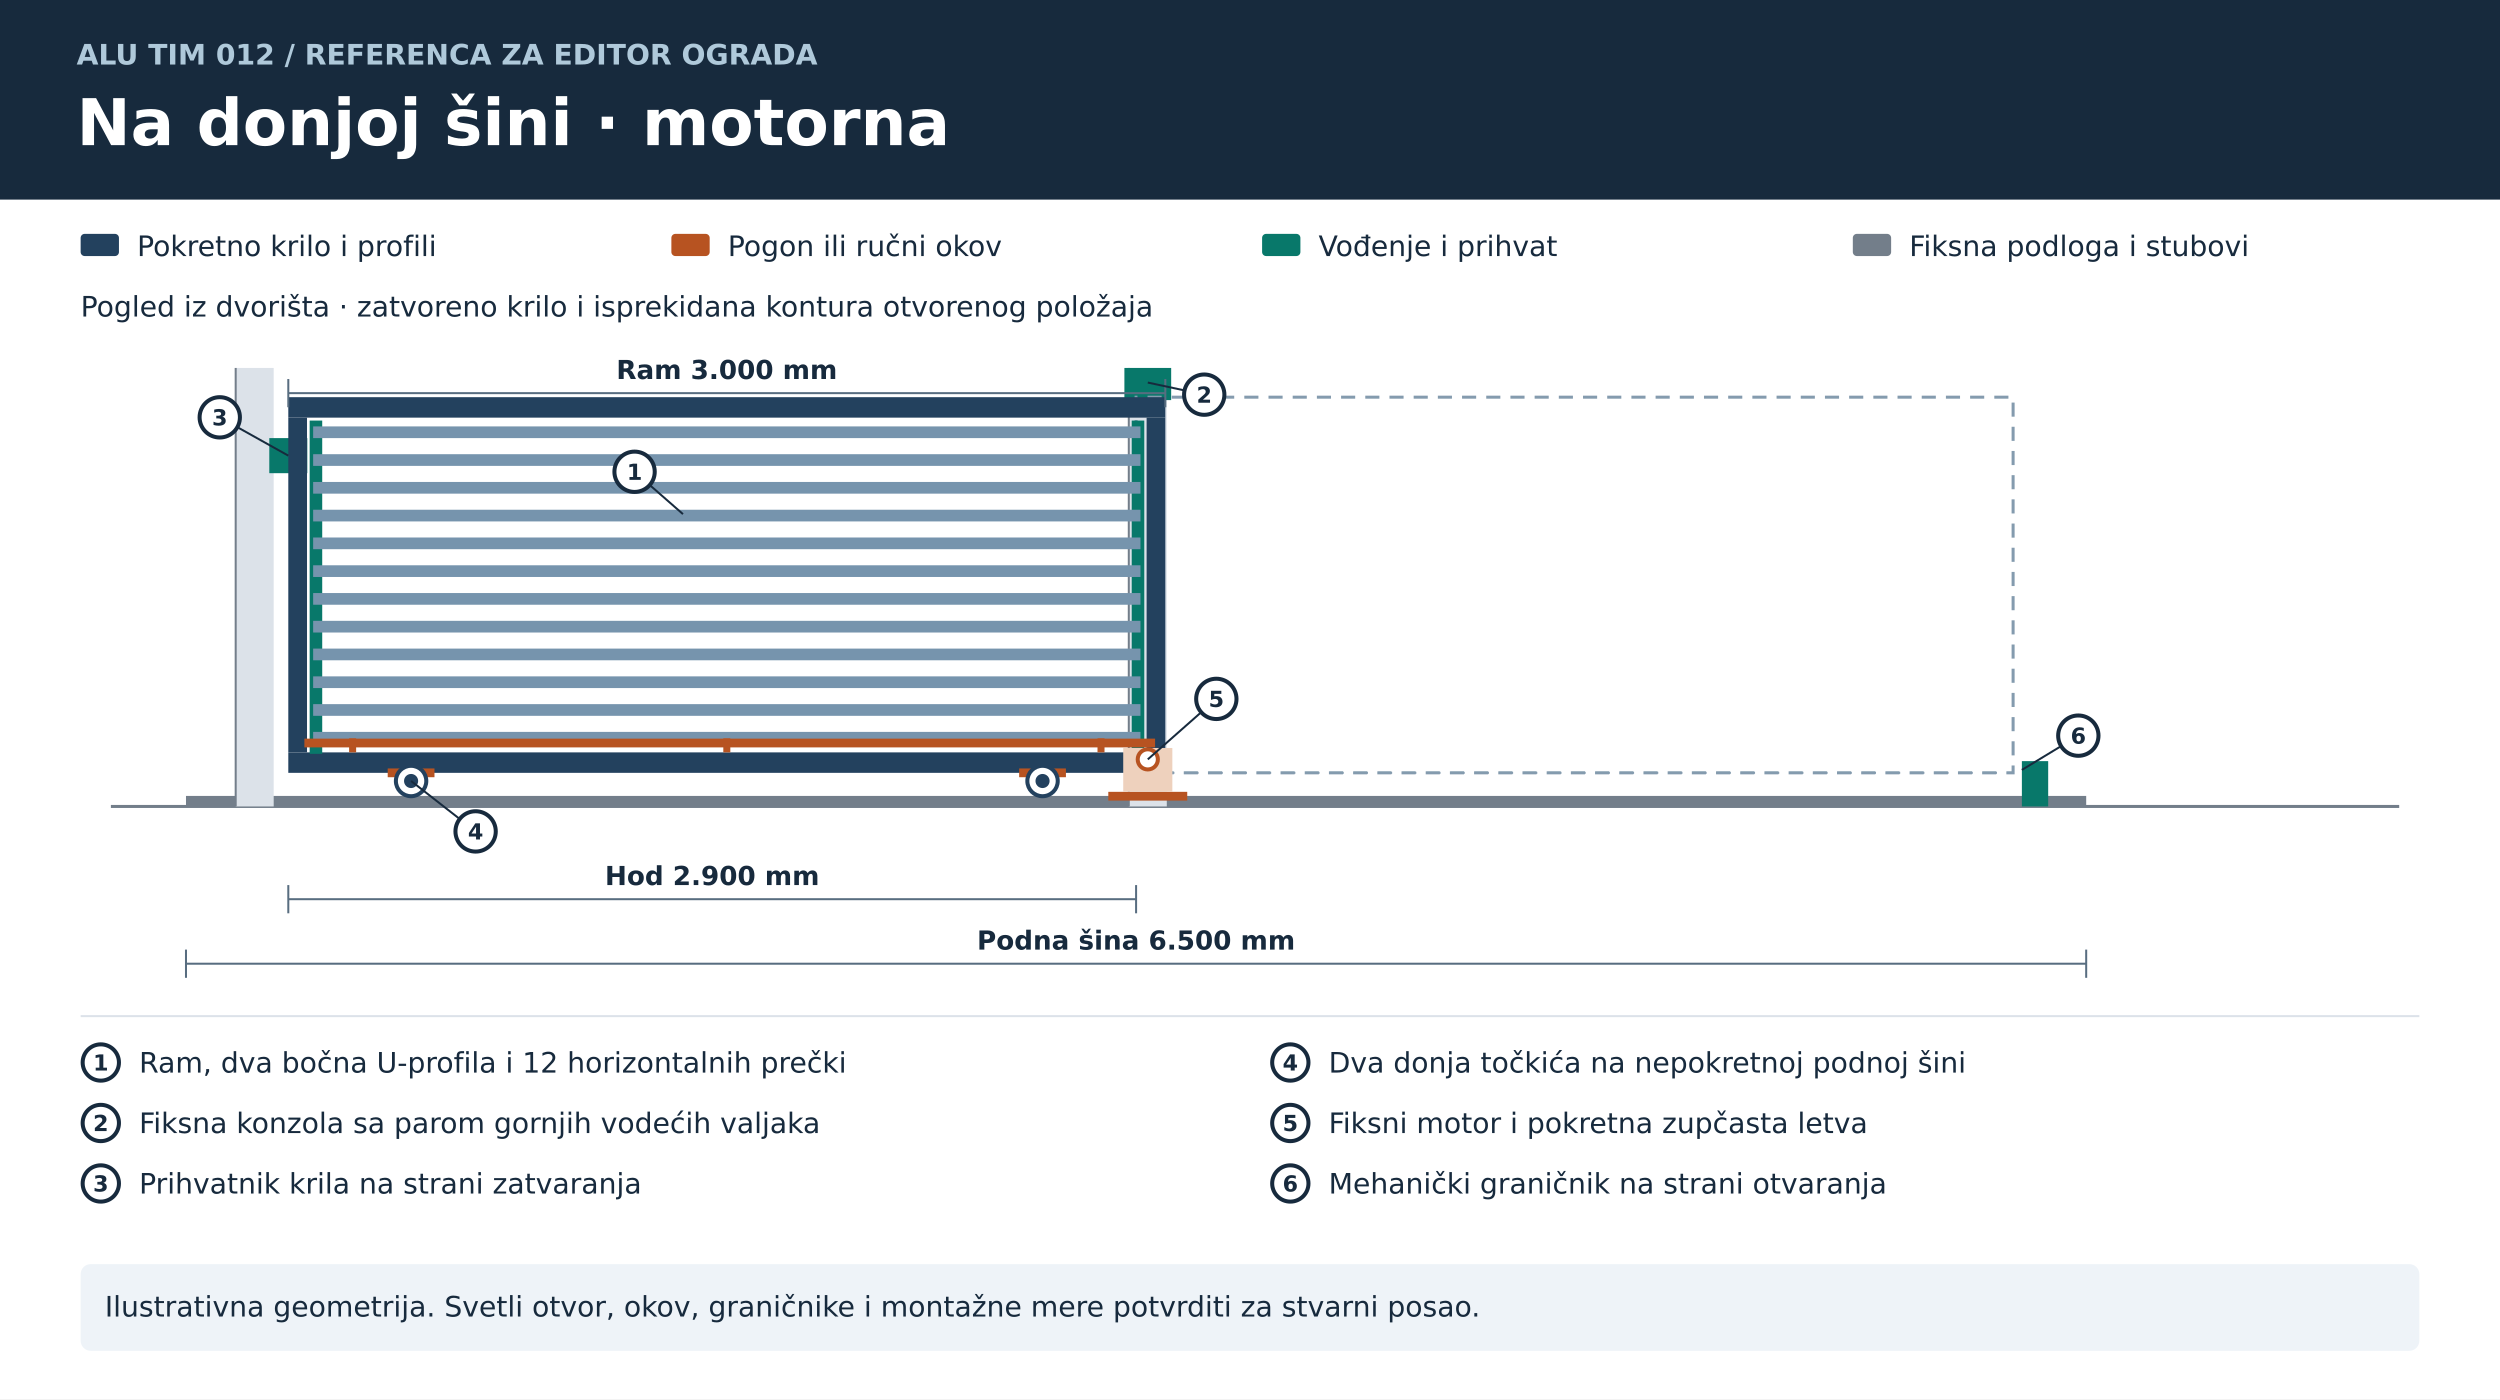
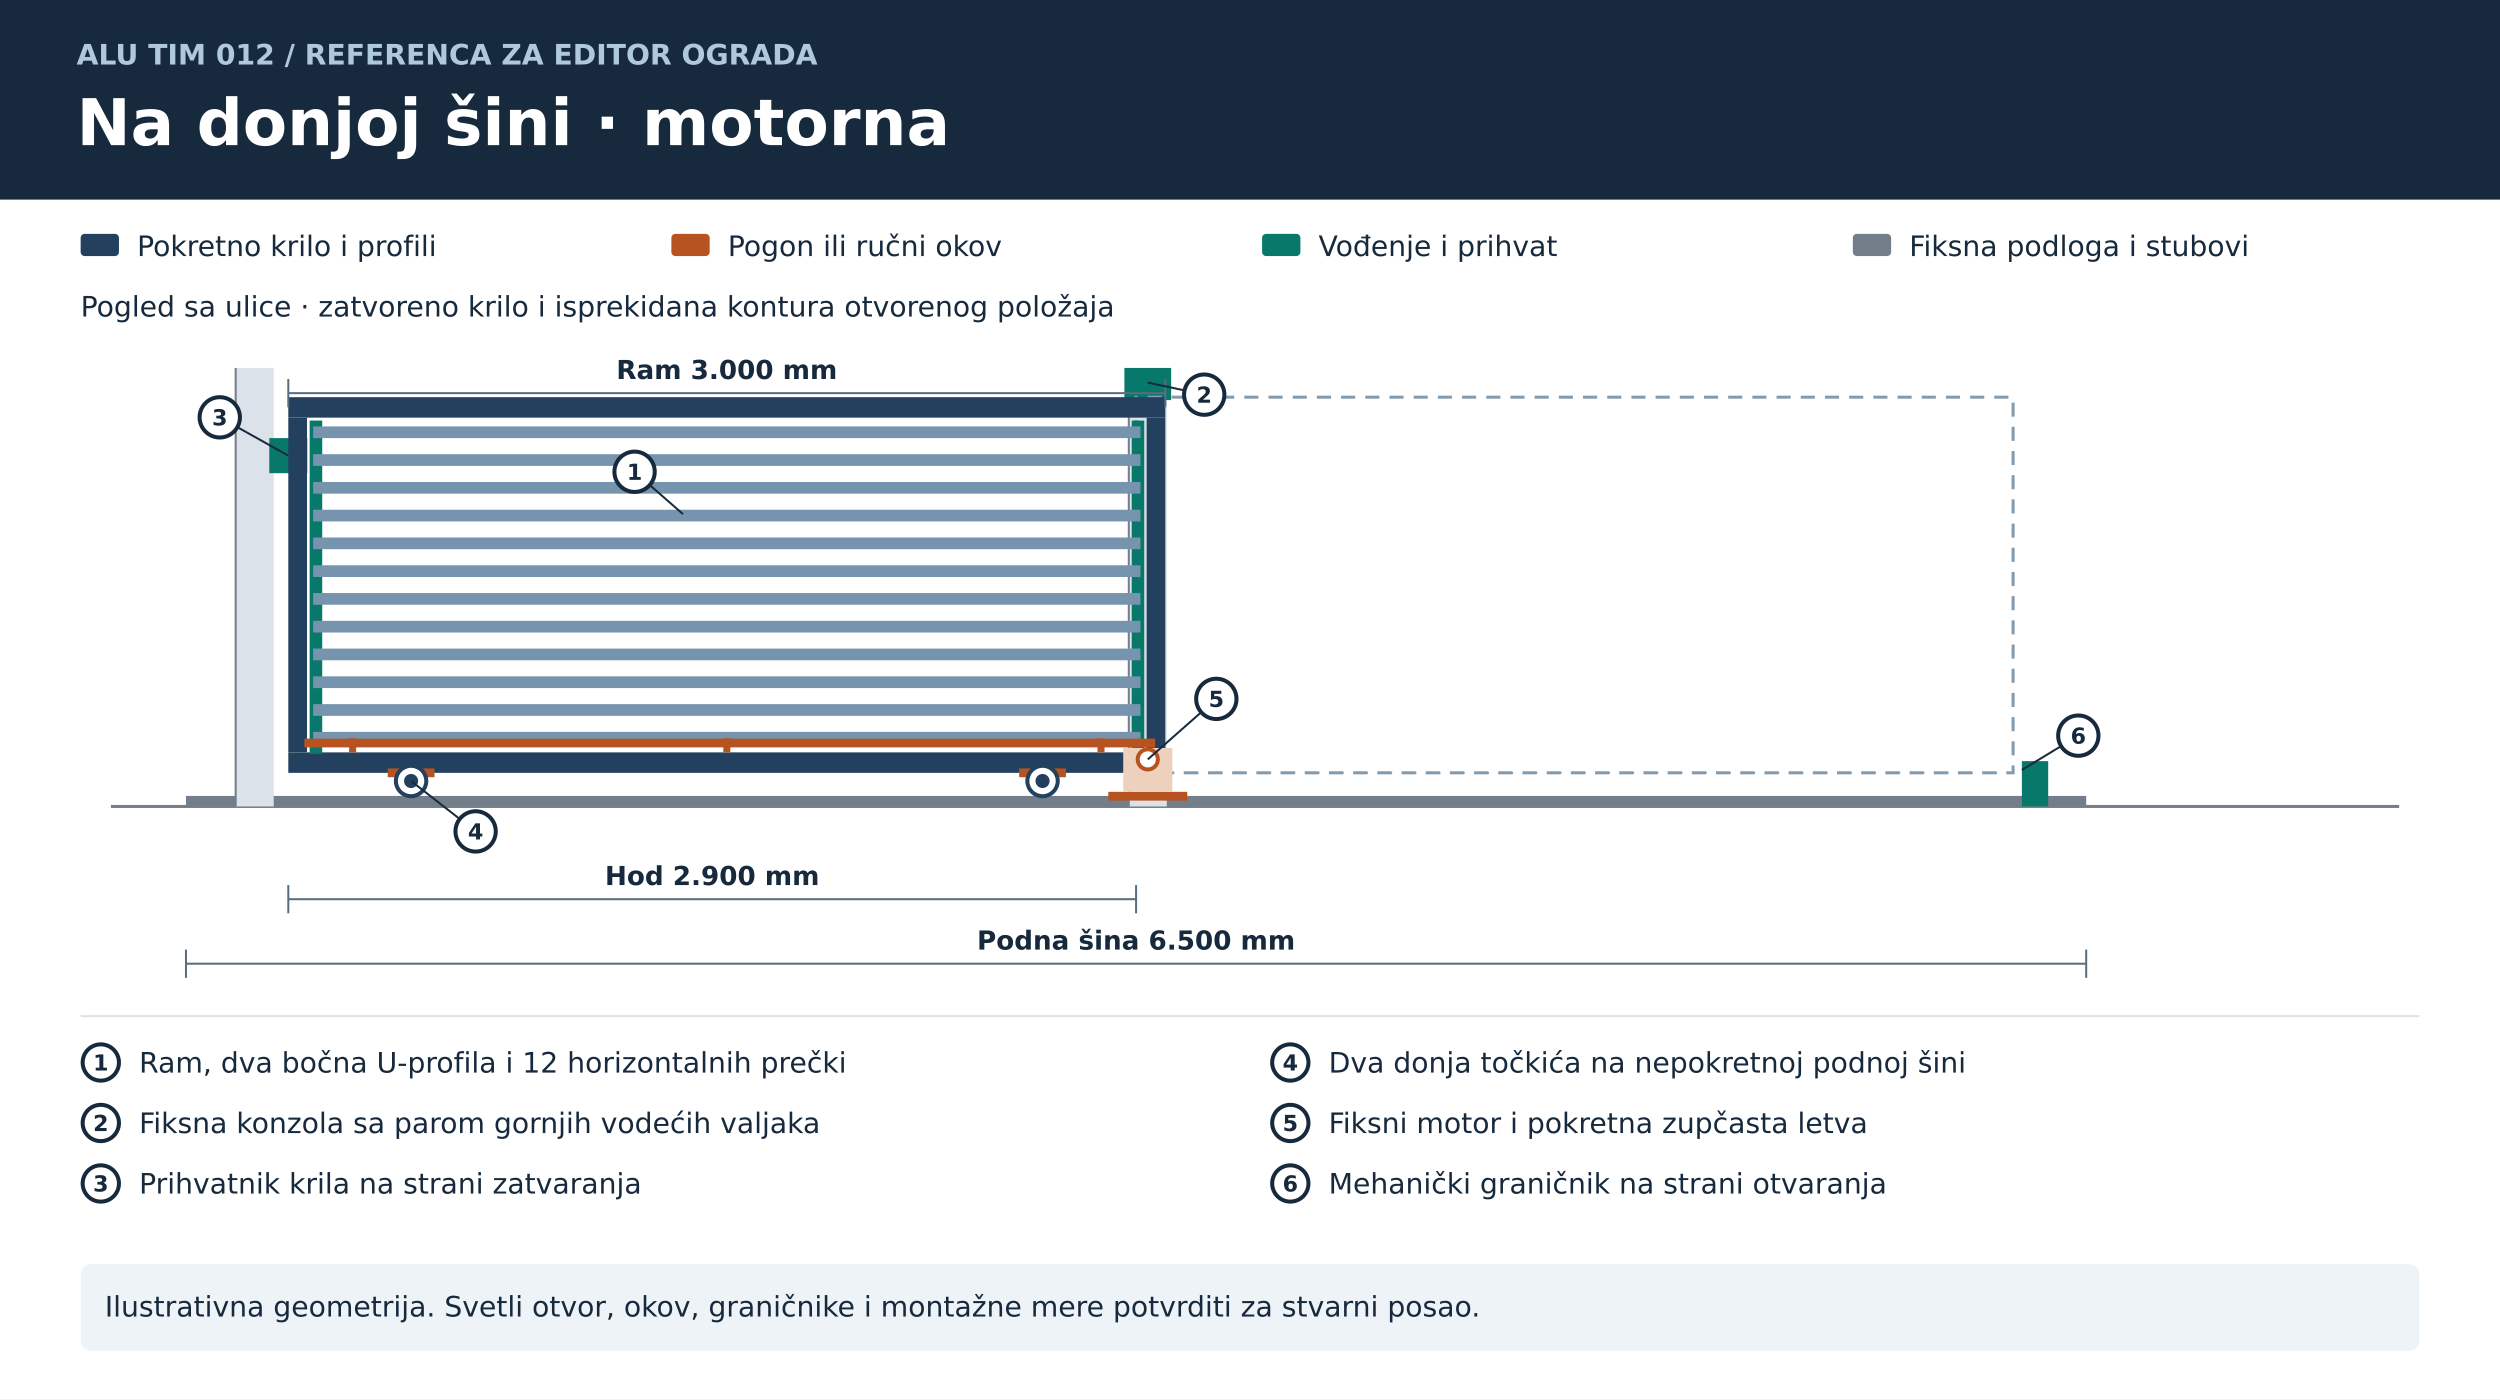
<svg xmlns="http://www.w3.org/2000/svg" viewBox="0 0 1240 694" width="1240" height="694" role="img">
  <rect x="0.00" y="0.00" width="1240.00" height="694.00" rx="0" fill="#ffffff" stroke="none" />
  <rect x="0.00" y="0.00" width="1240.00" height="99.00" rx="0" fill="#172a3d" stroke="none" />
  <text x="38" y="32" font-family="DejaVu Sans, sans-serif" font-size="14" fill="#afc9da" font-weight="700" text-anchor="start">ALU TIM 012  /  REFERENCA ZA EDITOR OGRADA</text>
  <text x="38" y="72" font-family="DejaVu Sans, sans-serif" font-size="32" fill="white" font-weight="700" text-anchor="start">Na donjoj šini · motorna</text>
  <rect x="40.00" y="116.00" width="19.00" height="11.00" rx="2" fill="#23415e" stroke="none" />
  <text x="68" y="127" font-family="DejaVu Sans, sans-serif" font-size="14" fill="#172a3d" font-weight="400" text-anchor="start">Pokretno krilo i profili</text>
  <rect x="333.00" y="116.00" width="19.00" height="11.00" rx="2" fill="#b75321" stroke="none" />
  <text x="361" y="127" font-family="DejaVu Sans, sans-serif" font-size="14" fill="#172a3d" font-weight="400" text-anchor="start">Pogon ili ručni okov</text>
  <rect x="626.00" y="116.00" width="19.00" height="11.00" rx="2" fill="#08786a" stroke="none" />
  <text x="654" y="127" font-family="DejaVu Sans, sans-serif" font-size="14" fill="#172a3d" font-weight="400" text-anchor="start">Vođenje i prihvat</text>
  <rect x="919.00" y="116.00" width="19.00" height="11.00" rx="2" fill="#737e8a" stroke="none" />
  <text x="947" y="127" font-family="DejaVu Sans, sans-serif" font-size="14" fill="#172a3d" font-weight="400" text-anchor="start">Fiksna podloga i stubovi</text>
-   <text x="40" y="157" font-family="DejaVu Sans, sans-serif" font-size="14" fill="#172a3d" font-weight="400" text-anchor="start">Pogled iz dvorišta · zatvoreno krilo i isprekidana kontura otvorenog položaja</text>
+   <text x="40" y="157" font-family="DejaVu Sans, sans-serif" font-size="14" fill="#172a3d" font-weight="400" text-anchor="start">Pogled sa ulice · zatvoreno krilo i isprekidana kontura otvorenog položaja</text>
  <g id="installation-fixed">
    <line x1="55.00" y1="400.00" x2="1190.00" y2="400.00" stroke="#737e8a" stroke-width="1.5" />
    <rect x="92.25" y="394.78" width="942.50" height="5.22" rx="0" fill="#737e8a" stroke="none" />
    <rect x="116.90" y="182.50" width="18.85" height="217.50" rx="0" fill="#dce2e9" stroke="none" />
    <line x1="116.90" y1="182.50" x2="116.90" y2="400.00" stroke="#737e8a" stroke-width="1" />
    <rect x="559.88" y="182.50" width="18.85" height="217.50" rx="0" fill="#dce2e9" stroke="none" />
    <line x1="559.88" y1="182.50" x2="559.88" y2="400.00" stroke="#737e8a" stroke-width="1" />
    <rect x="557.70" y="182.50" width="23.20" height="15.95" rx="0" fill="#08786a" stroke="none" />
    <rect x="133.57" y="217.30" width="18.85" height="17.40" rx="0" fill="#08786a" stroke="none" />
    <rect x="1002.85" y="377.52" width="13.05" height="22.47" rx="0" fill="#08786a" stroke="none" />
  </g>
  <g id="open-position-reference">
    <path d="M 563.5 383.325 V 197.0 H 998.5 V 383.325 Z" fill="none" stroke="#849bae" stroke-width="1.5" stroke-dasharray="7 5" />
    <line x1="563.50" y1="383.32" x2="998.50" y2="383.32" stroke="#849bae" stroke-width="1" stroke-dasharray="7 5" />
  </g>
  <g id="leaf-moving">
    <rect x="143.00" y="373.18" width="435.00" height="10.15" rx="0" fill="#23415e" stroke="none" />
    <rect x="143.00" y="197.00" width="435.00" height="10.15" rx="0" fill="#23415e" stroke="none" />
    <rect x="143.00" y="207.15" width="9.28" height="166.02" rx="0" fill="#23415e" stroke="none" />
    <rect x="568.72" y="207.15" width="9.28" height="166.02" rx="0" fill="#23415e" stroke="none" />
    <rect x="153.59" y="208.60" width="6.23" height="165.30" rx="0" fill="#08786a" stroke="none" />
    <rect x="561.33" y="208.60" width="6.23" height="165.30" rx="0" fill="#08786a" stroke="none" />
    <rect x="155.32" y="363.02" width="410.35" height="5.80" rx="0" fill="#7694ad" stroke="none" />
    <rect x="155.32" y="349.25" width="410.35" height="5.80" rx="0" fill="#7694ad" stroke="none" />
    <rect x="155.32" y="335.48" width="410.35" height="5.80" rx="0" fill="#7694ad" stroke="none" />
    <rect x="155.32" y="321.70" width="410.35" height="5.80" rx="0" fill="#7694ad" stroke="none" />
    <rect x="155.32" y="307.93" width="410.35" height="5.80" rx="0" fill="#7694ad" stroke="none" />
    <rect x="155.32" y="294.15" width="410.35" height="5.80" rx="0" fill="#7694ad" stroke="none" />
    <rect x="155.32" y="280.38" width="410.35" height="5.80" rx="0" fill="#7694ad" stroke="none" />
    <rect x="155.32" y="266.60" width="410.35" height="5.80" rx="0" fill="#7694ad" stroke="none" />
    <rect x="155.32" y="252.83" width="410.35" height="5.80" rx="0" fill="#7694ad" stroke="none" />
    <rect x="155.32" y="239.05" width="410.35" height="5.80" rx="0" fill="#7694ad" stroke="none" />
    <rect x="155.32" y="225.28" width="410.35" height="5.80" rx="0" fill="#7694ad" stroke="none" />
    <rect x="155.32" y="211.50" width="410.35" height="5.80" rx="0" fill="#7694ad" stroke="none" />
    <rect x="192.30" y="381.15" width="23.20" height="4.35" rx="0" fill="#b75321" stroke="none" />
    <circle cx="203.90" cy="387.38" r="7.54" fill="white" stroke="#23415e" stroke-width="2" />
    <circle cx="203.90" cy="387.38" r="2.5" fill="#23415e" stroke="#23415e" stroke-width="2" />
    <rect x="505.50" y="381.15" width="23.20" height="4.35" rx="0" fill="#b75321" stroke="none" />
    <circle cx="517.10" cy="387.38" r="7.54" fill="white" stroke="#23415e" stroke-width="2" />
    <circle cx="517.10" cy="387.38" r="2.5" fill="#23415e" stroke="#23415e" stroke-width="2" />
    <rect x="150.97" y="366.36" width="421.95" height="4.35" rx="0" fill="#b75321" stroke="none" />
    <rect x="173.16" y="366.22" width="3.48" height="6.96" rx="0" fill="#b75321" stroke="none" />
    <rect x="358.76" y="366.22" width="3.48" height="6.96" rx="0" fill="#b75321" stroke="none" />
    <rect x="544.36" y="366.22" width="3.48" height="6.96" rx="0" fill="#b75321" stroke="none" />
  </g>
  <g id="actuation-fixed">
    <rect x="549.72" y="392.75" width="39.15" height="4.35" rx="0" fill="#b75321" stroke="none" />
    <rect x="557.12" y="371.00" width="24.36" height="21.75" rx="0" fill="#eed1bd" stroke="none" />
    <circle cx="569.30" cy="376.65" r="5" fill="white" stroke="#b75321" stroke-width="2" />
  </g>
  <line x1="143.00" y1="188.00" x2="143.00" y2="202.00" stroke="#586d80" stroke-width="1" />
  <line x1="578.00" y1="188.00" x2="578.00" y2="202.00" stroke="#586d80" stroke-width="1" />
  <line x1="143.00" y1="195.00" x2="578.00" y2="195.00" stroke="#586d80" stroke-width="1" />
  <text x="360.5" y="188" font-family="DejaVu Sans, sans-serif" font-size="13" fill="#172a3d" font-weight="700" text-anchor="middle">Ram 3.000 mm</text>
  <line x1="143.00" y1="439.00" x2="143.00" y2="453.00" stroke="#586d80" stroke-width="1" />
  <line x1="563.50" y1="439.00" x2="563.50" y2="453.00" stroke="#586d80" stroke-width="1" />
  <line x1="143.00" y1="446.00" x2="563.50" y2="446.00" stroke="#586d80" stroke-width="1" />
  <text x="353.25" y="439" font-family="DejaVu Sans, sans-serif" font-size="13" fill="#172a3d" font-weight="700" text-anchor="middle">Hod 2.900 mm</text>
  <line x1="92.25" y1="471.00" x2="92.25" y2="485.00" stroke="#586d80" stroke-width="1" />
  <line x1="1034.75" y1="471.00" x2="1034.75" y2="485.00" stroke="#586d80" stroke-width="1" />
  <line x1="92.25" y1="478.00" x2="1034.75" y2="478.00" stroke="#586d80" stroke-width="1" />
  <text x="563.5" y="471" font-family="DejaVu Sans, sans-serif" font-size="13" fill="#172a3d" font-weight="700" text-anchor="middle">Podna šina 6.500 mm</text>
  <line x1="338.75" y1="255.00" x2="314.75" y2="234.00" stroke="#172a3d" stroke-width="1" />
  <circle cx="314.75" cy="234.00" r="10" fill="white" stroke="#172a3d" stroke-width="2" />
  <text x="314.75" y="238.0" font-family="DejaVu Sans, sans-serif" font-size="11" fill="#172a3d" font-weight="700" text-anchor="middle">1</text>
  <line x1="569.30" y1="189.75" x2="597.30" y2="195.75" stroke="#172a3d" stroke-width="1" />
  <circle cx="597.30" cy="195.75" r="10" fill="white" stroke="#172a3d" stroke-width="2" />
  <text x="597.3" y="199.75" font-family="DejaVu Sans, sans-serif" font-size="11" fill="#172a3d" font-weight="700" text-anchor="middle">2</text>
  <line x1="143.00" y1="226.00" x2="109.00" y2="207.00" stroke="#172a3d" stroke-width="1" />
  <circle cx="109.00" cy="207.00" r="10" fill="white" stroke="#172a3d" stroke-width="2" />
  <text x="109.0" y="211.0" font-family="DejaVu Sans, sans-serif" font-size="11" fill="#172a3d" font-weight="700" text-anchor="middle">3</text>
  <line x1="203.90" y1="387.38" x2="235.90" y2="412.38" stroke="#172a3d" stroke-width="1" />
  <circle cx="235.90" cy="412.38" r="10" fill="white" stroke="#172a3d" stroke-width="2" />
  <text x="235.9" y="416.385" font-family="DejaVu Sans, sans-serif" font-size="11" fill="#172a3d" font-weight="700" text-anchor="middle">4</text>
  <line x1="569.30" y1="376.65" x2="603.30" y2="346.65" stroke="#172a3d" stroke-width="1" />
  <circle cx="603.30" cy="346.65" r="10" fill="white" stroke="#172a3d" stroke-width="2" />
  <text x="603.3" y="350.655" font-family="DejaVu Sans, sans-serif" font-size="11" fill="#172a3d" font-weight="700" text-anchor="middle">5</text>
  <line x1="1002.85" y1="381.88" x2="1030.85" y2="364.88" stroke="#172a3d" stroke-width="1" />
  <circle cx="1030.85" cy="364.88" r="10" fill="white" stroke="#172a3d" stroke-width="2" />
  <text x="1030.85" y="368.875" font-family="DejaVu Sans, sans-serif" font-size="11" fill="#172a3d" font-weight="700" text-anchor="middle">6</text>
  <line x1="40.00" y1="504.00" x2="1200.00" y2="504.00" stroke="#dce2e9" stroke-width="1" />
  <circle cx="50.00" cy="527.00" r="9" fill="white" stroke="#172a3d" stroke-width="2" />
  <text x="50" y="531" font-family="DejaVu Sans, sans-serif" font-size="11" fill="#172a3d" font-weight="700" text-anchor="middle">1</text>
  <text x="69" y="532" font-family="DejaVu Sans, sans-serif" font-size="14" fill="#172a3d" font-weight="400" text-anchor="start">Ram, dva bočna U-profila i 12 horizontalnih prečki</text>
  <circle cx="50.00" cy="557.00" r="9" fill="white" stroke="#172a3d" stroke-width="2" />
  <text x="50" y="561" font-family="DejaVu Sans, sans-serif" font-size="11" fill="#172a3d" font-weight="700" text-anchor="middle">2</text>
  <text x="69" y="562" font-family="DejaVu Sans, sans-serif" font-size="14" fill="#172a3d" font-weight="400" text-anchor="start">Fiksna konzola sa parom gornjih vodećih valjaka</text>
  <circle cx="50.00" cy="587.00" r="9" fill="white" stroke="#172a3d" stroke-width="2" />
  <text x="50" y="591" font-family="DejaVu Sans, sans-serif" font-size="11" fill="#172a3d" font-weight="700" text-anchor="middle">3</text>
  <text x="69" y="592" font-family="DejaVu Sans, sans-serif" font-size="14" fill="#172a3d" font-weight="400" text-anchor="start">Prihvatnik krila na strani zatvaranja</text>
  <circle cx="640.00" cy="527.00" r="9" fill="white" stroke="#172a3d" stroke-width="2" />
  <text x="640" y="531" font-family="DejaVu Sans, sans-serif" font-size="11" fill="#172a3d" font-weight="700" text-anchor="middle">4</text>
  <text x="659" y="532" font-family="DejaVu Sans, sans-serif" font-size="14" fill="#172a3d" font-weight="400" text-anchor="start">Dva donja točkića na nepokretnoj podnoj šini</text>
  <circle cx="640.00" cy="557.00" r="9" fill="white" stroke="#172a3d" stroke-width="2" />
  <text x="640" y="561" font-family="DejaVu Sans, sans-serif" font-size="11" fill="#172a3d" font-weight="700" text-anchor="middle">5</text>
  <text x="659" y="562" font-family="DejaVu Sans, sans-serif" font-size="14" fill="#172a3d" font-weight="400" text-anchor="start">Fiksni motor i pokretna zupčasta letva</text>
  <circle cx="640.00" cy="587.00" r="9" fill="white" stroke="#172a3d" stroke-width="2" />
  <text x="640" y="591" font-family="DejaVu Sans, sans-serif" font-size="11" fill="#172a3d" font-weight="700" text-anchor="middle">6</text>
  <text x="659" y="592" font-family="DejaVu Sans, sans-serif" font-size="14" fill="#172a3d" font-weight="400" text-anchor="start">Mehanički graničnik na strani otvaranja</text>
  <rect x="40.00" y="627.00" width="1160.00" height="43.00" rx="5" fill="#eef3f8" stroke="none" />
  <text x="52" y="653" font-family="DejaVu Sans, sans-serif" font-size="14" fill="#172a3d" font-weight="400" text-anchor="start">Ilustrativna geometrija. Svetli otvor, okov, graničnike i montažne mere potvrditi za stvarni posao.</text>
</svg>
